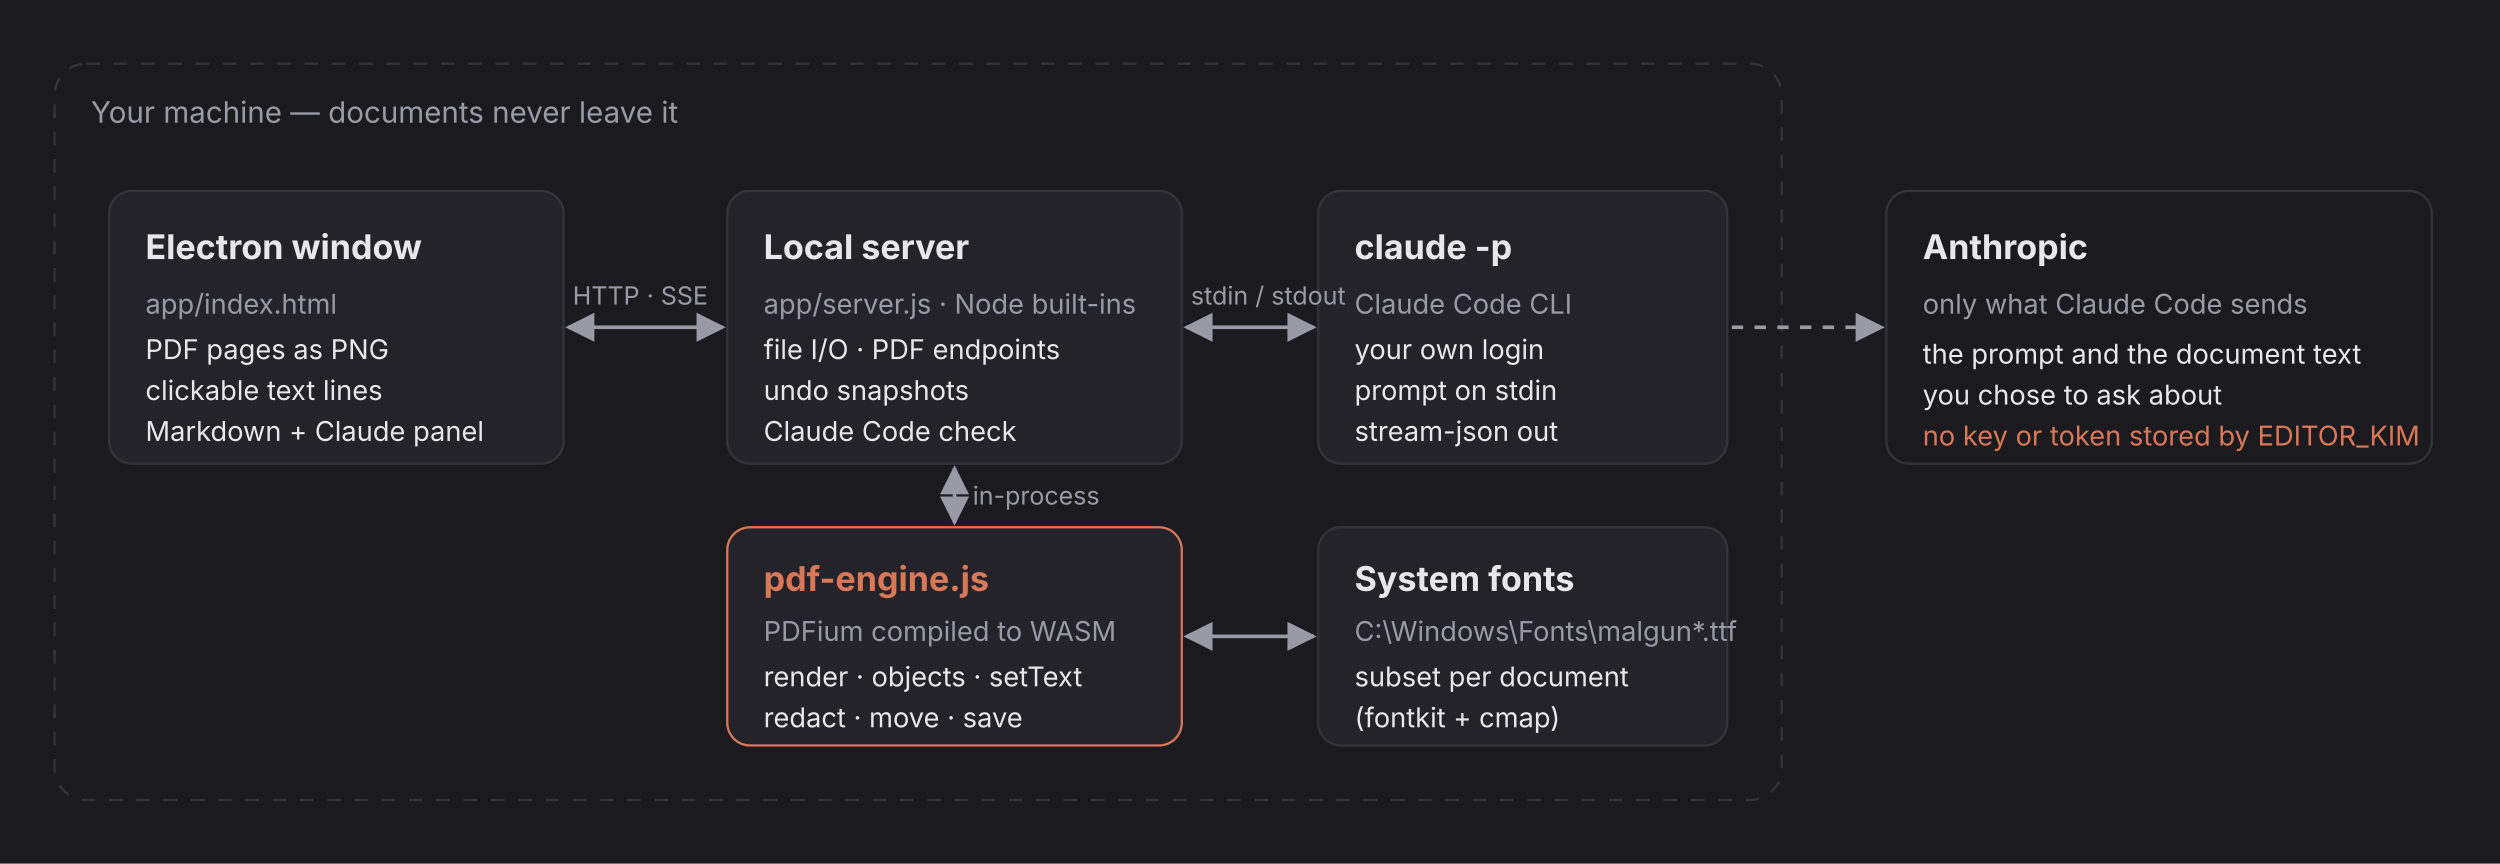
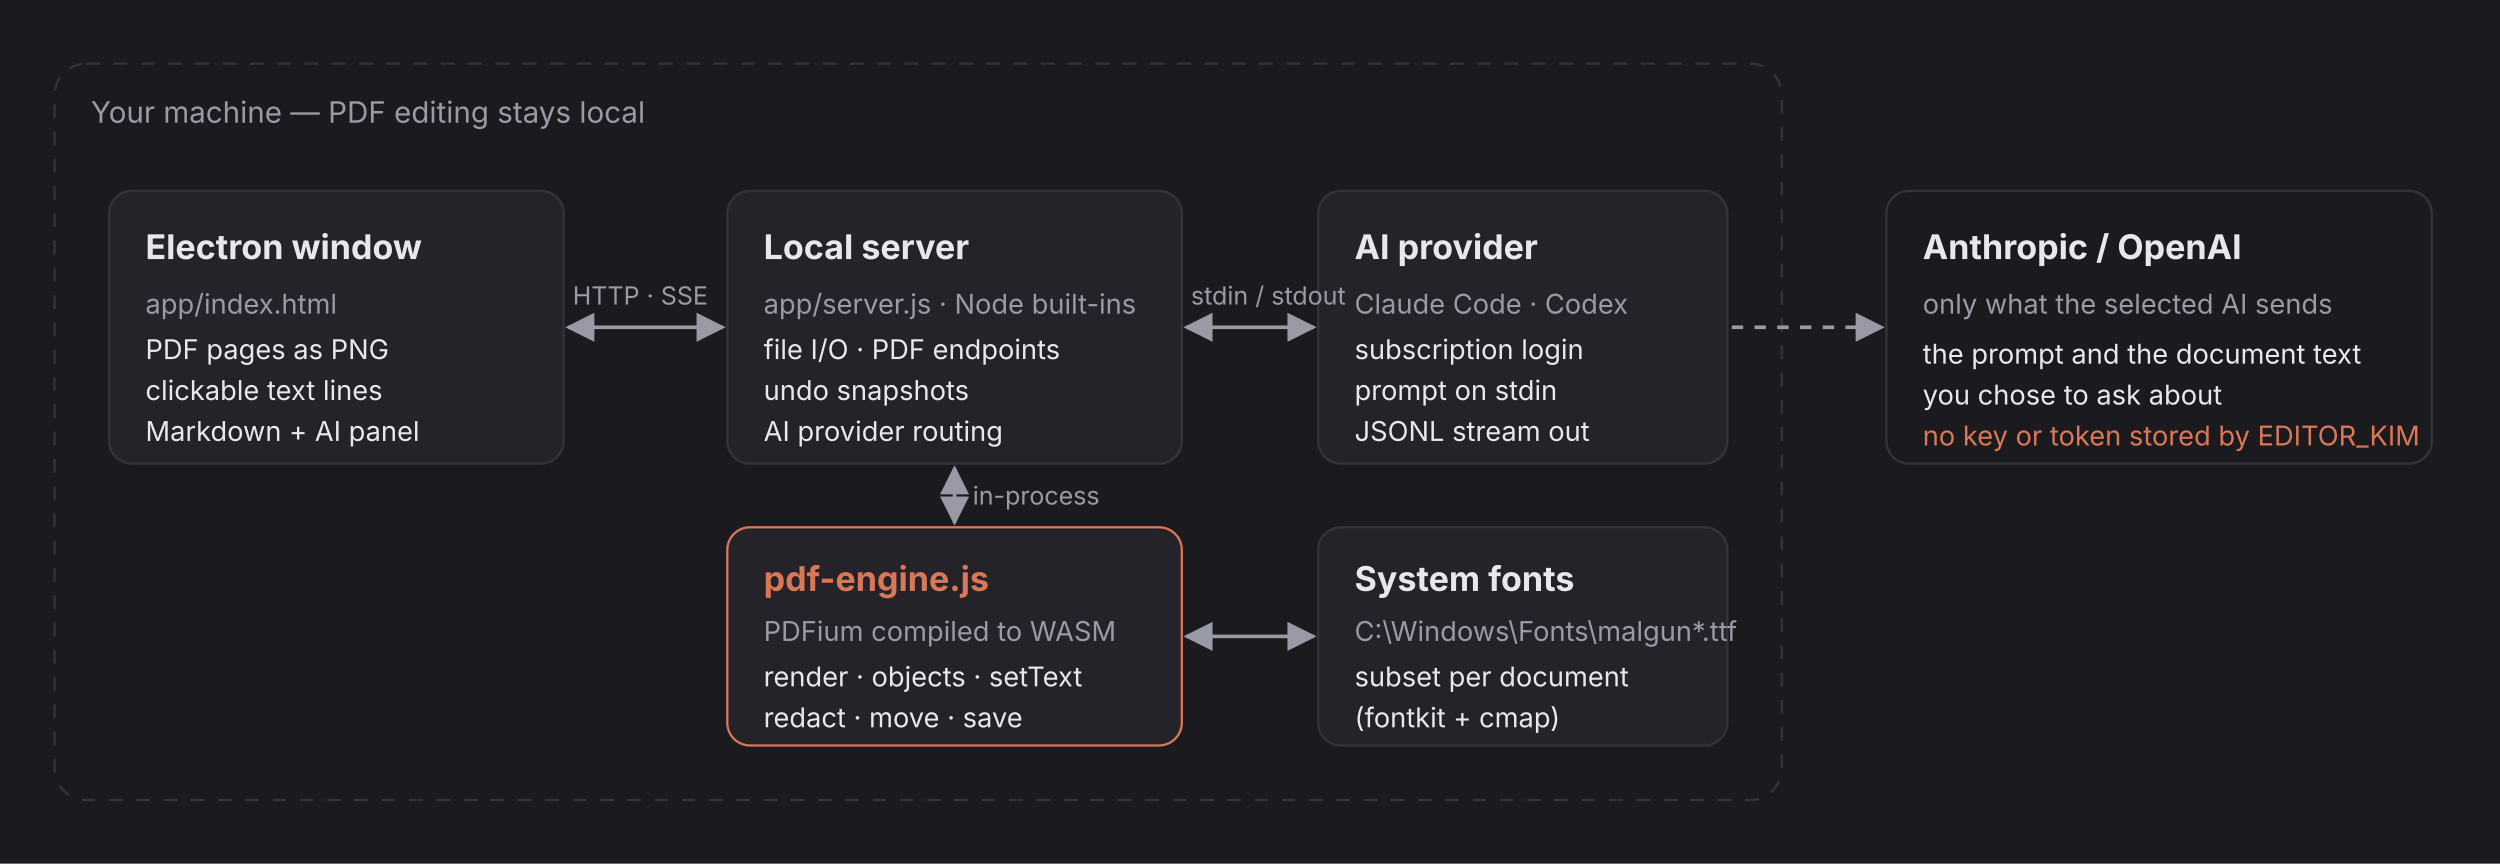
<svg xmlns="http://www.w3.org/2000/svg" width="1100" height="380" viewBox="0 0 1100 380" font-family="system-ui, -apple-system, 'Segoe UI', 'Malgun Gothic', sans-serif">
  <defs>
    <marker id="a" viewBox="0 0 10 10" refX="9" refY="5" markerWidth="8" markerHeight="8" orient="auto-start-reverse">
      <path d="M0 0 L10 5 L0 10 z" fill="#9a9aa6" />
    </marker>
  </defs>
  <rect width="1100" height="380" fill="#1b1b1f" />
  <rect x="24" y="28" width="760" height="324" rx="14" fill="none" stroke="#33333b" stroke-dasharray="6 6" />
-   <text x="40" y="54" font-size="13" fill="#9a9aa6">Your machine — documents never leave it</text>
+   <text x="40" y="54" font-size="13" fill="#9a9aa6">Your machine — PDF editing stays local</text>
  <g transform="translate(48 84)">
    <rect width="200" height="120" rx="10" fill="#232329" stroke="#33333b" />
    <text x="16" y="30" font-size="15" font-weight="700" fill="#e8e8ec">Electron window</text>
    <text x="16" y="54" font-size="12" fill="#9a9aa6">app/index.html</text>
    <text x="16" y="74" font-size="12" fill="#e8e8ec">PDF pages as PNG</text>
    <text x="16" y="92" font-size="12" fill="#e8e8ec">clickable text lines</text>
-     <text x="16" y="110" font-size="12" fill="#e8e8ec">Markdown + Claude panel</text>
+     <text x="16" y="110" font-size="12" fill="#e8e8ec">Markdown + AI panel</text>
  </g>
  <g transform="translate(320 84)">
    <rect width="200" height="120" rx="10" fill="#232329" stroke="#33333b" />
    <text x="16" y="30" font-size="15" font-weight="700" fill="#e8e8ec">Local server</text>
    <text x="16" y="54" font-size="12" fill="#9a9aa6">app/server.js · Node built-ins</text>
    <text x="16" y="74" font-size="12" fill="#e8e8ec">file I/O · PDF endpoints</text>
    <text x="16" y="92" font-size="12" fill="#e8e8ec">undo snapshots</text>
-     <text x="16" y="110" font-size="12" fill="#e8e8ec">Claude Code check</text>
+     <text x="16" y="110" font-size="12" fill="#e8e8ec">AI provider routing</text>
  </g>
  <g transform="translate(320 232)">
    <rect width="200" height="96" rx="10" fill="#232329" stroke="#d97757" />
    <text x="16" y="28" font-size="15" font-weight="700" fill="#d97757">pdf-engine.js</text>
    <text x="16" y="50" font-size="12" fill="#9a9aa6">PDFium compiled to WASM</text>
    <text x="16" y="70" font-size="12" fill="#e8e8ec">render · objects · setText</text>
    <text x="16" y="88" font-size="12" fill="#e8e8ec">redact · move · save</text>
  </g>
  <g transform="translate(580 84)">
    <rect width="180" height="120" rx="10" fill="#232329" stroke="#33333b" />
-     <text x="16" y="30" font-size="15" font-weight="700" fill="#e8e8ec">claude -p</text>
-     <text x="16" y="54" font-size="12" fill="#9a9aa6">Claude Code CLI</text>
-     <text x="16" y="74" font-size="12" fill="#e8e8ec">your own login</text>
+     <text x="16" y="30" font-size="15" font-weight="700" fill="#e8e8ec">AI provider</text>
+     <text x="16" y="54" font-size="12" fill="#9a9aa6">Claude Code · Codex</text>
+     <text x="16" y="74" font-size="12" fill="#e8e8ec">subscription login</text>
    <text x="16" y="92" font-size="12" fill="#e8e8ec">prompt on stdin</text>
-     <text x="16" y="110" font-size="12" fill="#e8e8ec">stream-json out</text>
+     <text x="16" y="110" font-size="12" fill="#e8e8ec">JSONL stream out</text>
  </g>
  <g transform="translate(580 232)">
    <rect width="180" height="96" rx="10" fill="#232329" stroke="#33333b" />
    <text x="16" y="28" font-size="15" font-weight="700" fill="#e8e8ec">System fonts</text>
    <text x="16" y="50" font-size="12" fill="#9a9aa6">C:\Windows\Fonts\malgun*.ttf</text>
    <text x="16" y="70" font-size="12" fill="#e8e8ec">subset per document</text>
    <text x="16" y="88" font-size="12" fill="#e8e8ec">(fontkit + cmap)</text>
  </g>
  <g stroke="#9a9aa6" stroke-width="1.6" fill="none" marker-end="url(#a)" marker-start="url(#a)">
    <line x1="250" y1="144" x2="318" y2="144" />
    <line x1="420" y1="206" x2="420" y2="230" />
    <line x1="522" y1="144" x2="578" y2="144" />
    <line x1="522" y1="280" x2="578" y2="280" />
  </g>
  <g font-size="11" fill="#9a9aa6">
    <text x="252" y="134">HTTP · SSE</text>
    <text x="428" y="222">in-process</text>
    <text x="524" y="134">stdin / stdout</text>
  </g>
  <g transform="translate(830 84)">
    <rect width="240" height="120" rx="10" fill="#1b1b1f" stroke="#33333b" />
-     <text x="16" y="30" font-size="15" font-weight="700" fill="#e8e8ec">Anthropic</text>
-     <text x="16" y="54" font-size="12" fill="#9a9aa6">only what Claude Code sends</text>
+     <text x="16" y="30" font-size="15" font-weight="700" fill="#e8e8ec">Anthropic / OpenAI</text>
+     <text x="16" y="54" font-size="12" fill="#9a9aa6">only what the selected AI sends</text>
    <text x="16" y="76" font-size="12" fill="#e8e8ec">the prompt and the document text</text>
    <text x="16" y="94" font-size="12" fill="#e8e8ec">you chose to ask about</text>
    <text x="16" y="112" font-size="12" fill="#d97757">no key or token stored by EDITOR_KIM</text>
  </g>
  <line x1="762" y1="144" x2="828" y2="144" stroke="#9a9aa6" stroke-width="1.6" stroke-dasharray="5 5" marker-end="url(#a)" />
</svg>
